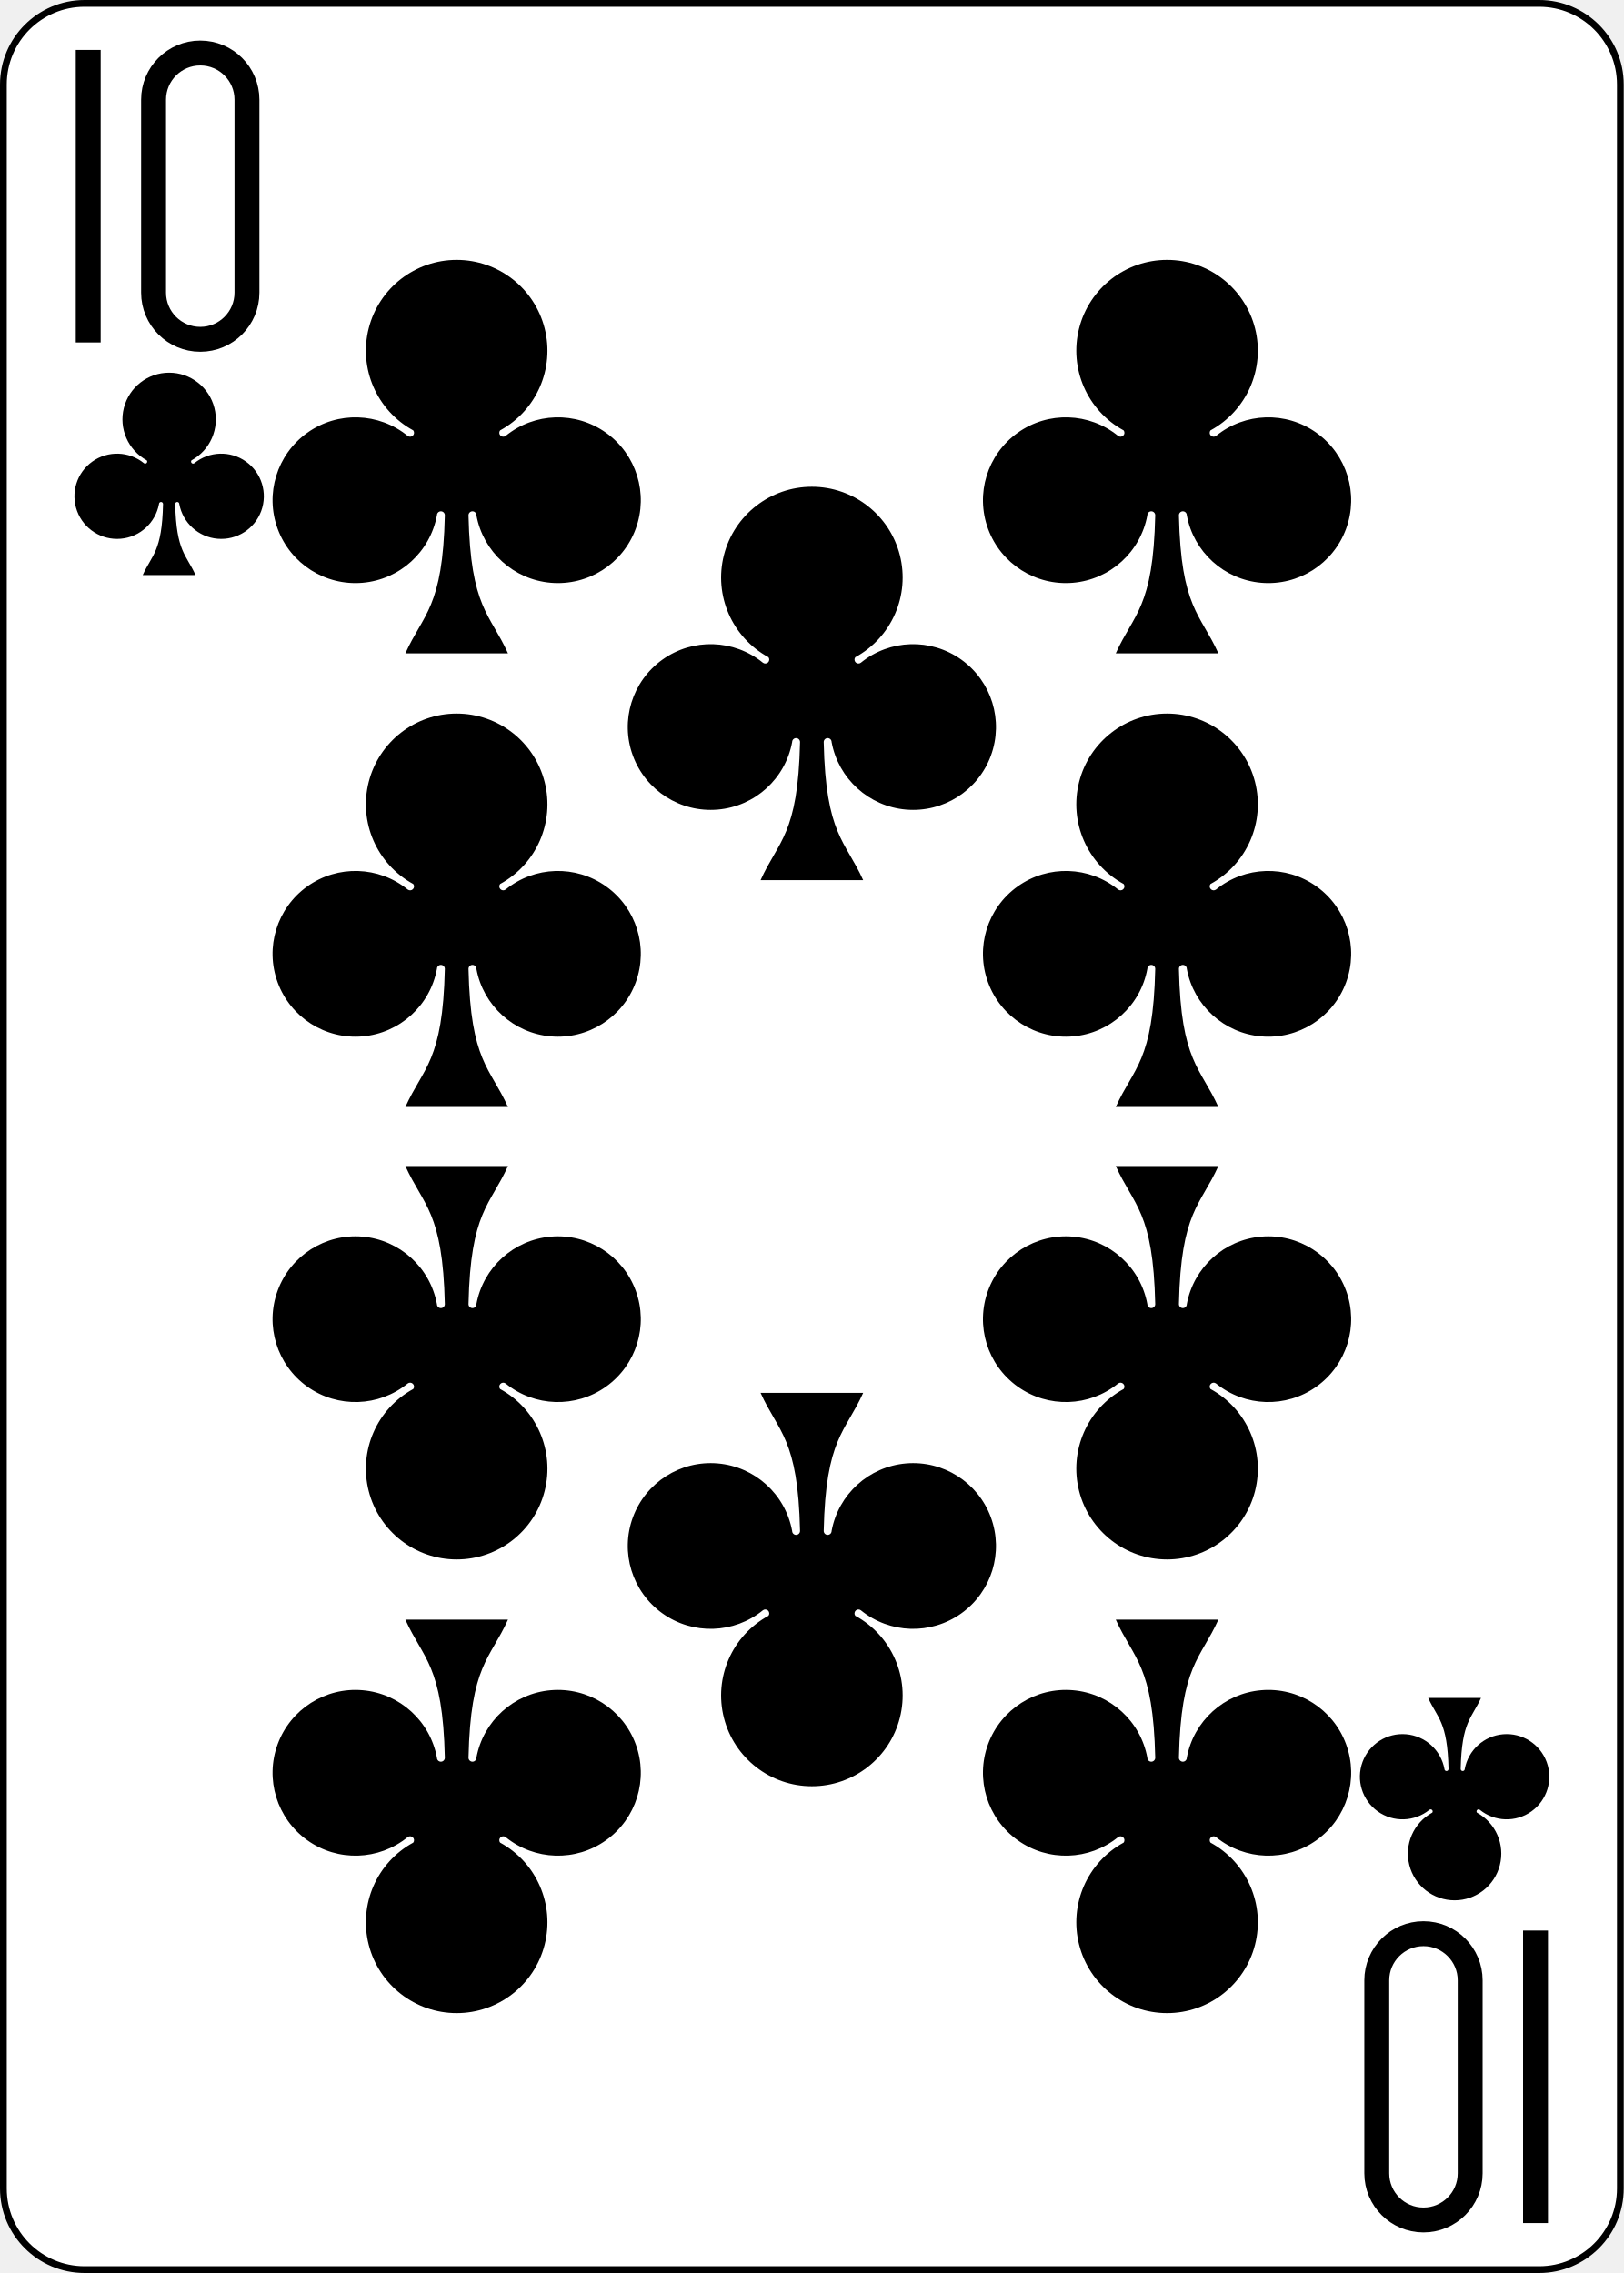
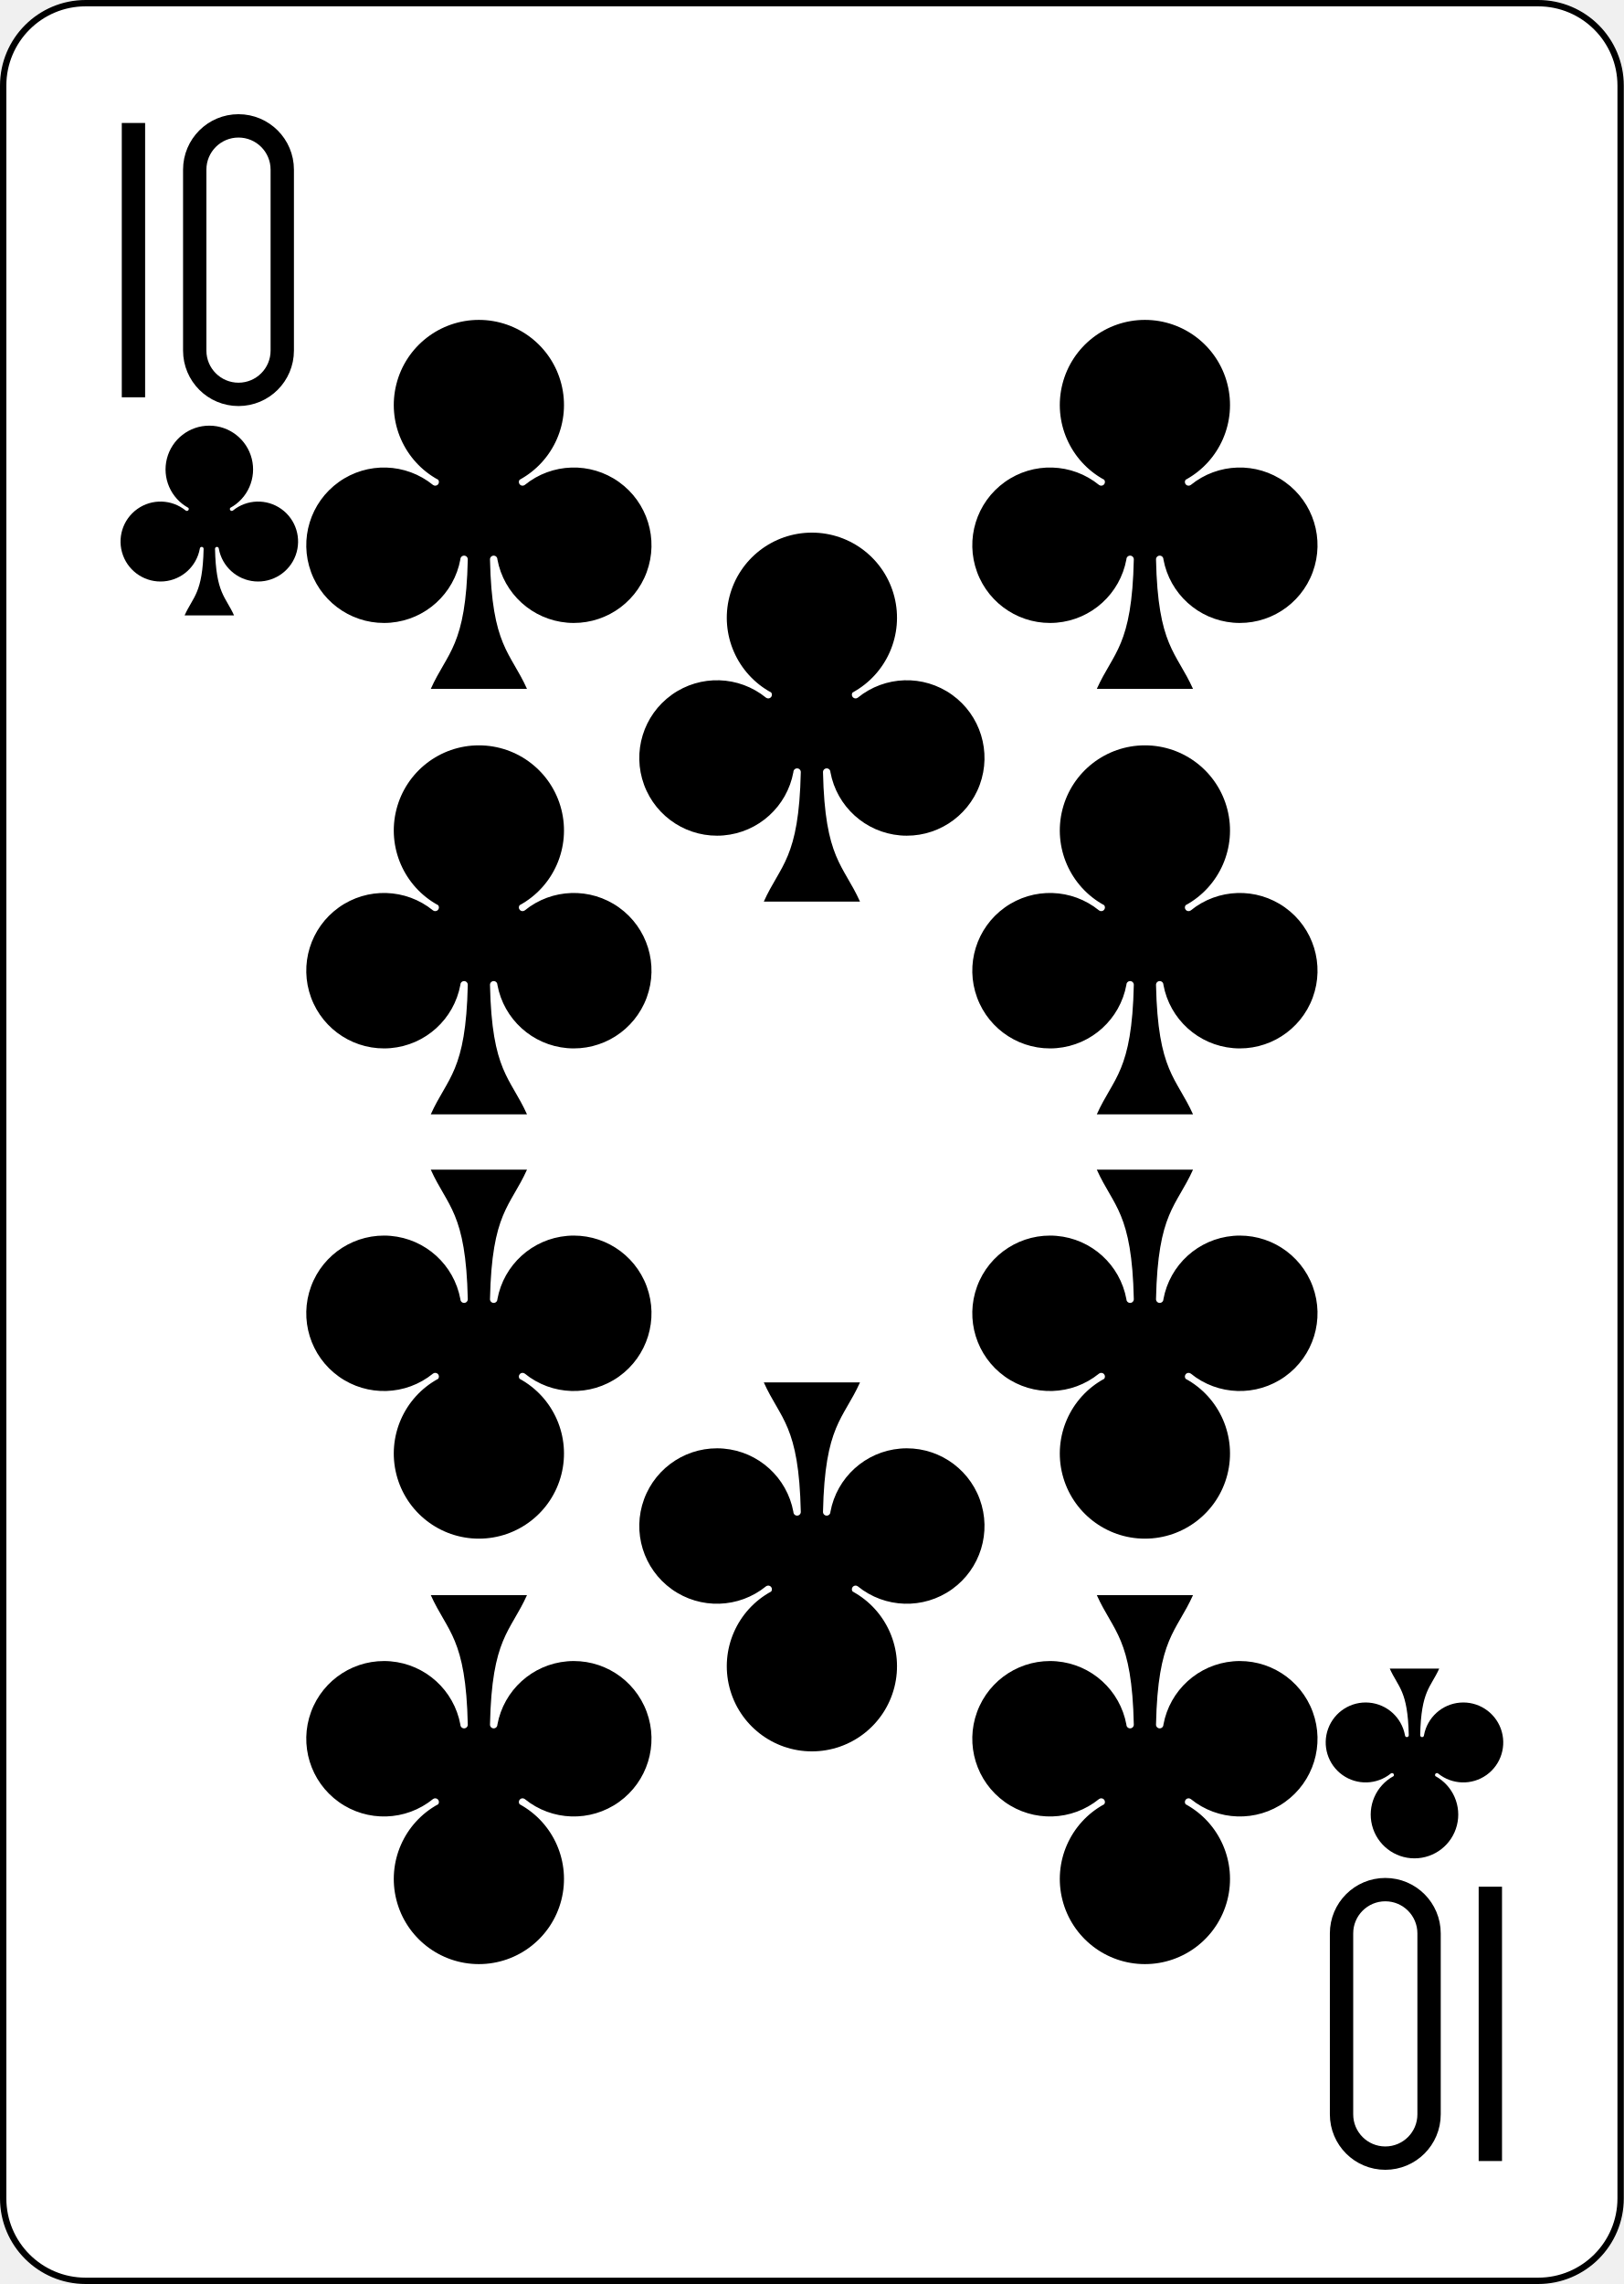
- <svg xmlns="http://www.w3.org/2000/svg" xmlns:xlink="http://www.w3.org/1999/xlink" height="336" preserveAspectRatio="none" viewBox="-120 -168 240 336" width="240">
+ <svg xmlns="http://www.w3.org/2000/svg" xmlns:xlink="http://www.w3.org/1999/xlink" height="360" preserveAspectRatio="none" viewBox="-128 -180 256 360" width="256">
  <defs>
    <symbol id="C-10_svg__b" viewBox="-600 -600 1200 1200" preserveAspectRatio="xMinYMid">
      <path d="M30 150c5 235 55 250 100 350h-260c45-100 95-115 100-350a10 10 0 0 0-20 0 210 210 0 1 1-74-201 10 10 0 0 0 14-14 230 230 0 1 1 220 0 10 10 0 0 0 14 14 210 210 0 1 1-74 201 10 10 0 0 0-20 0Z" />
    </symbol>
    <symbol id="C-10_svg__a" viewBox="-500 -500 1000 1000" preserveAspectRatio="xMinYMid">
      <path d="M-260 430v-860M-50 0v-310a150 150 0 0 1 300 0v620a150 150 0 0 1-300 0Z" stroke="#000" stroke-width="80" stroke-linecap="square" stroke-miterlimit="1.5" fill="none" />
    </symbol>
  </defs>
-   <rect width="239" height="335" x="-119.5" y="-167.5" rx="12" ry="12" fill="#fff" stroke="#000" />
+   <rect width="255" height="359" x="-127.5" y="-179.5" rx="13" ry="13" fill="#fff" stroke="#000" />
  <use xlink:href="#C-10_svg__a" height="46" width="46" x="-118" y="-162" />
  <use xlink:href="#C-10_svg__b" height="36" width="36" x="-113" y="-116" />
  <use xlink:href="#C-10_svg__b" height="70" width="70" x="-87.501" y="-135.588" />
  <use xlink:href="#C-10_svg__b" height="70" width="70" x="17.501" y="-135.588" />
  <use xlink:href="#C-10_svg__b" height="70" width="70" x="-87.501" y="-68.529" />
  <use xlink:href="#C-10_svg__b" height="70" width="70" x="17.501" y="-68.529" />
  <use xlink:href="#C-10_svg__b" height="70" width="70" x="-35" y="-102.058" />
  <g transform="rotate(180)">
    <use xlink:href="#C-10_svg__a" height="46" width="46" x="-118" y="-162" />
    <use xlink:href="#C-10_svg__b" height="36" width="36" x="-113" y="-116" />
    <use xlink:href="#C-10_svg__b" height="70" width="70" x="-87.501" y="-135.588" />
    <use xlink:href="#C-10_svg__b" height="70" width="70" x="17.501" y="-135.588" />
    <use xlink:href="#C-10_svg__b" height="70" width="70" x="-87.501" y="-68.529" />
    <use xlink:href="#C-10_svg__b" height="70" width="70" x="17.501" y="-68.529" />
    <use xlink:href="#C-10_svg__b" height="70" width="70" x="-35" y="-102.058" />
  </g>
</svg>
